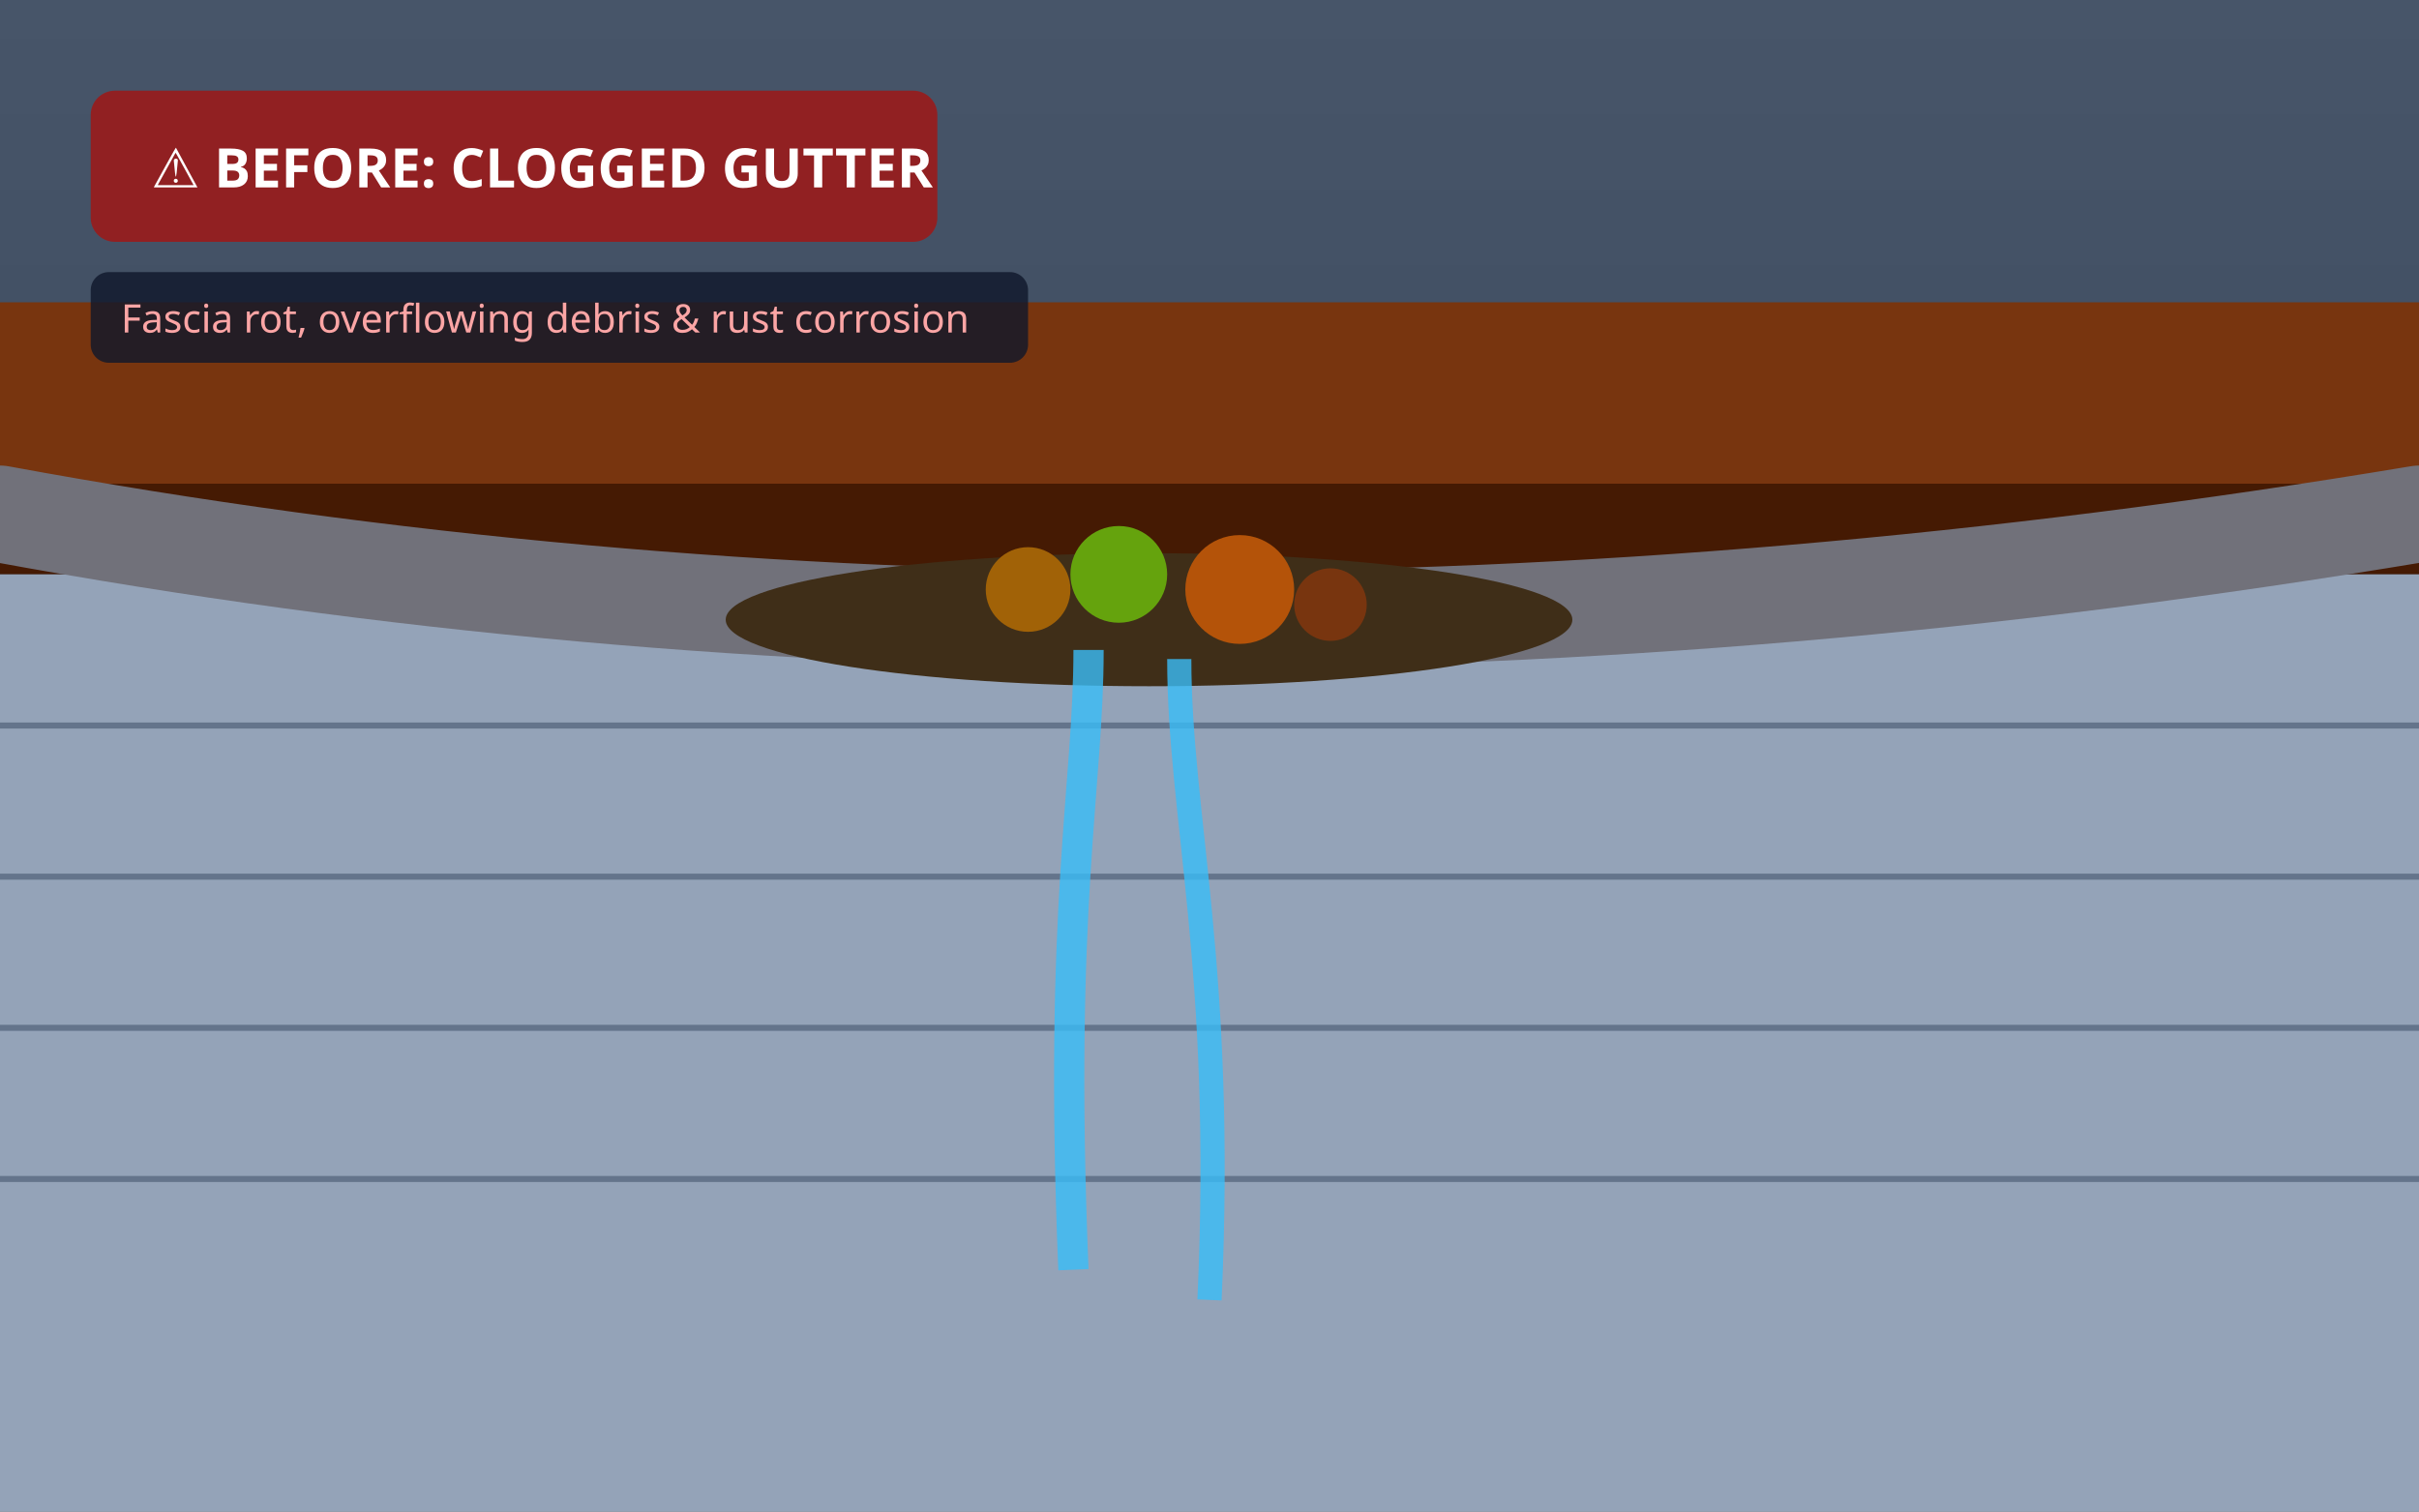
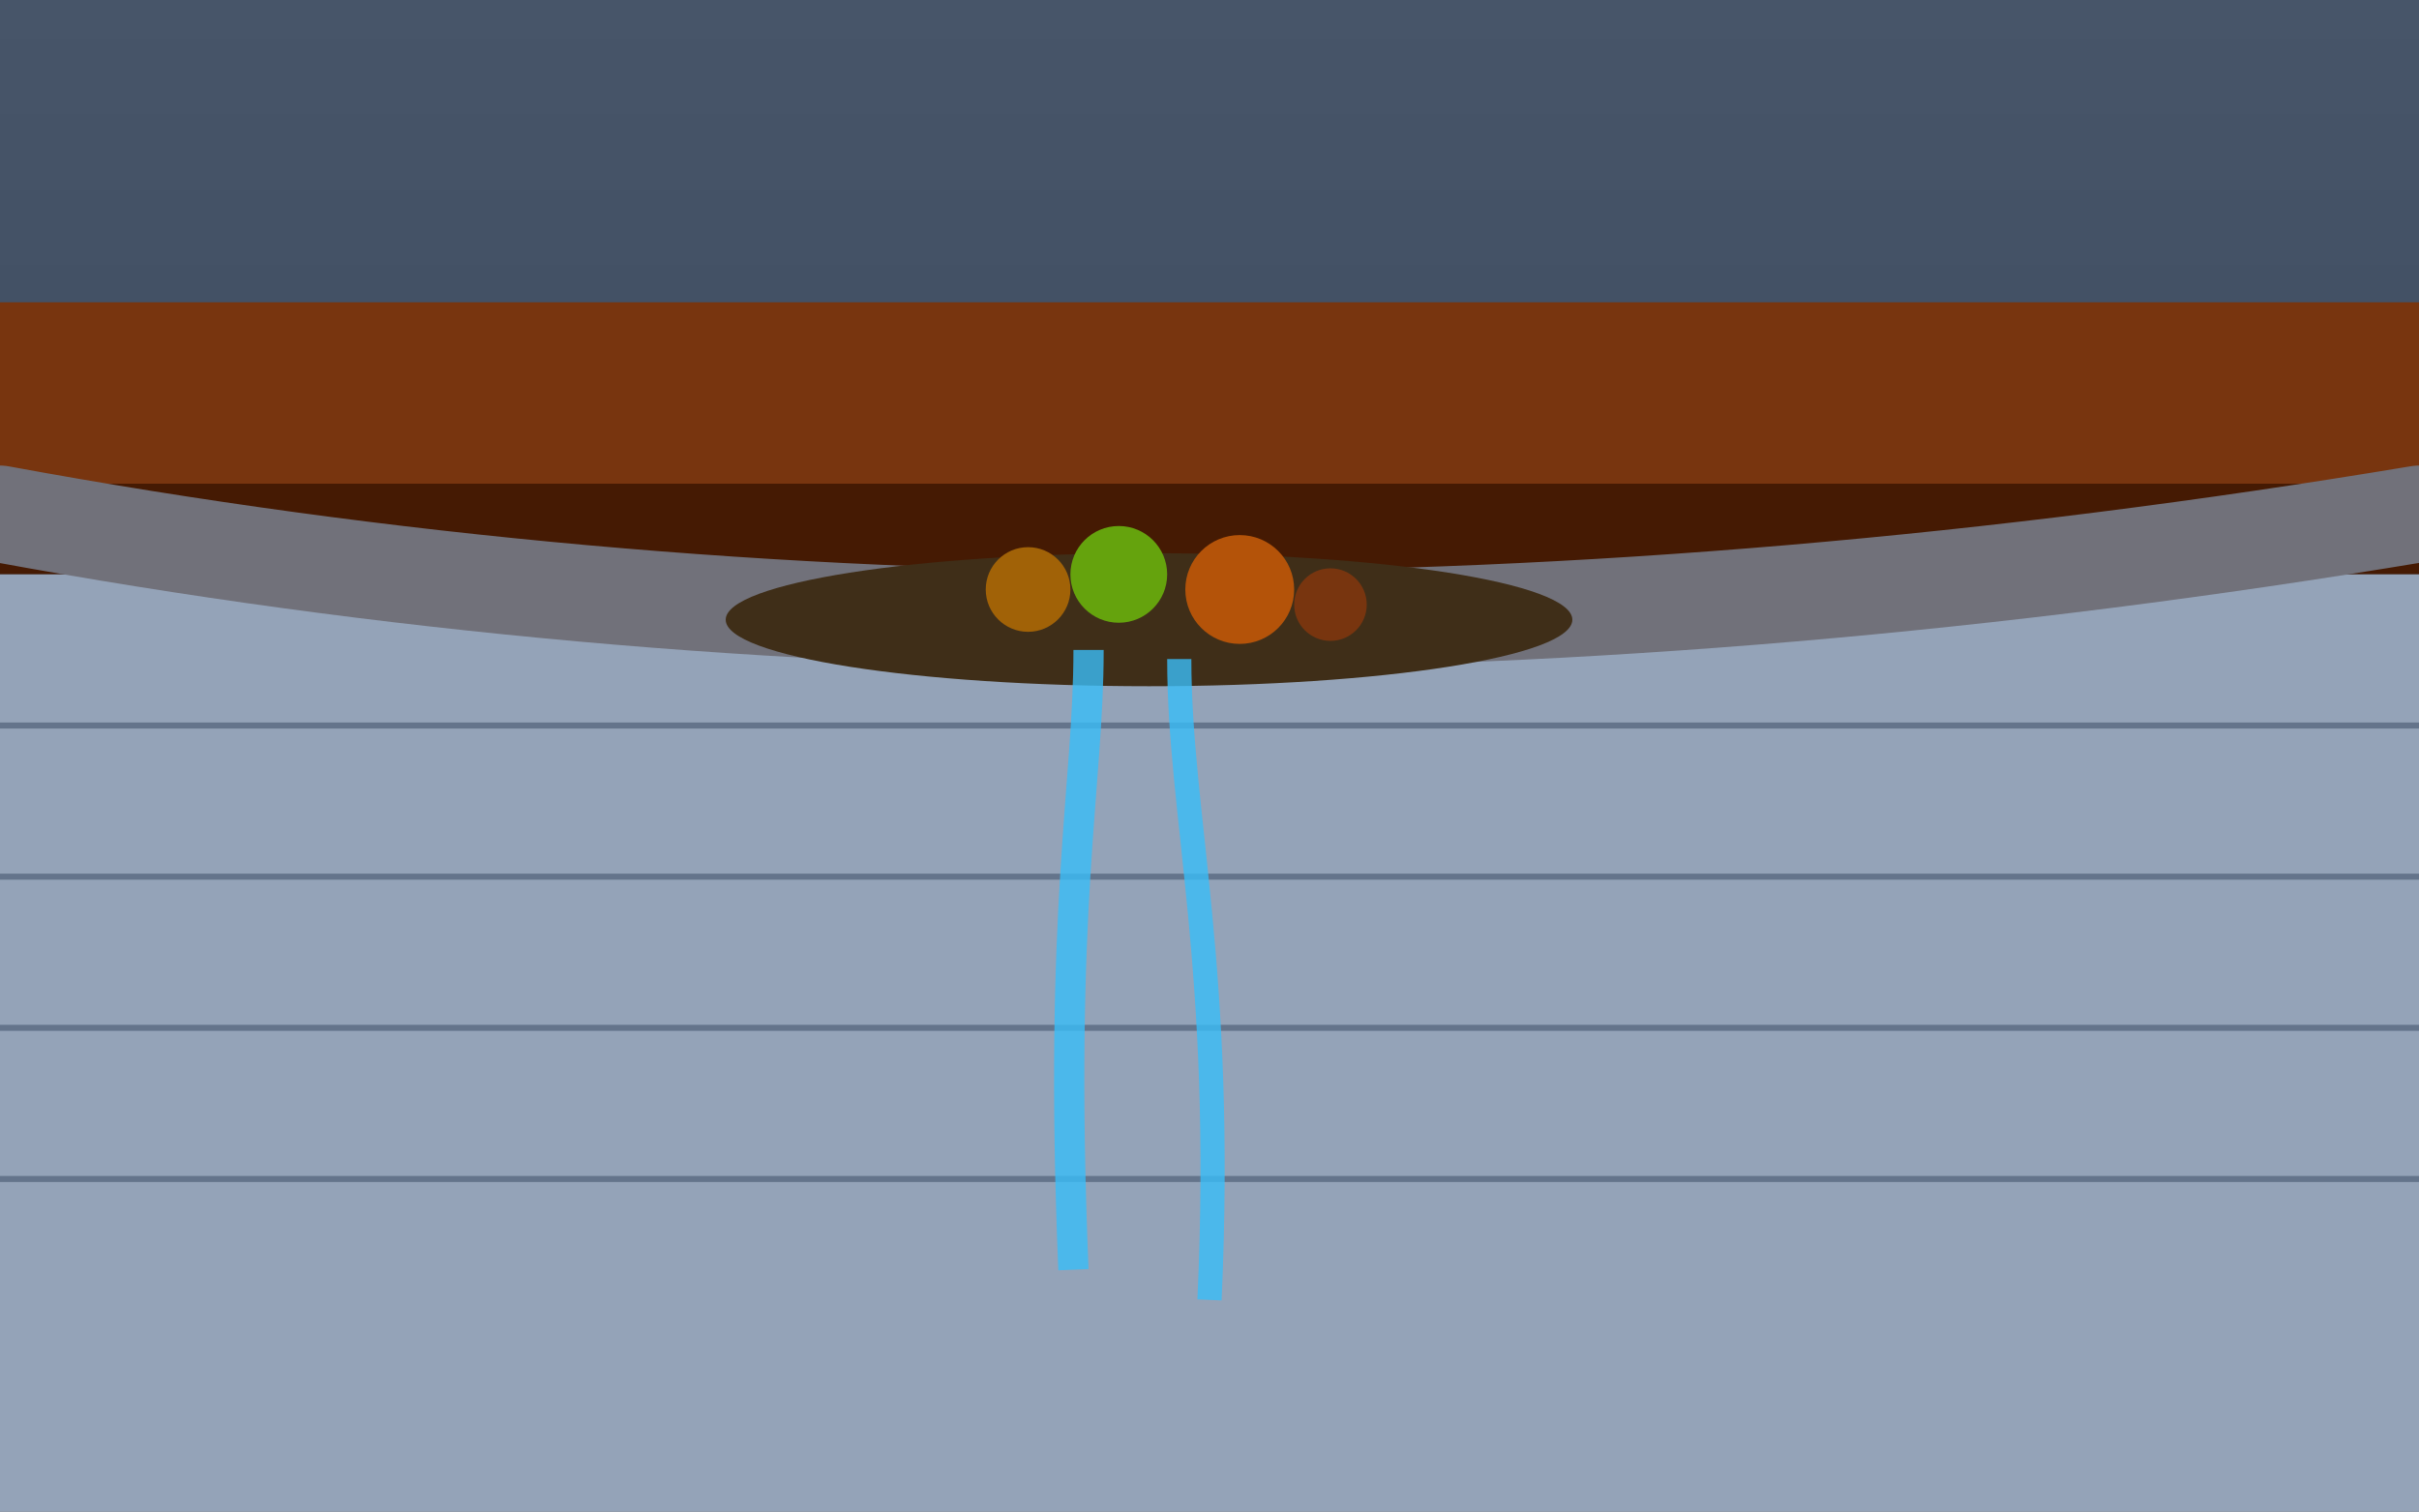
<svg xmlns="http://www.w3.org/2000/svg" viewBox="0 0 800 500" width="800" height="500">
  <defs>
+     <style>text, rect[rx="8"], rect[rx="6"] { display: none; }</style>
    <linearGradient id="cloudySky" x1="0%" y1="0%" x2="0%" y2="100%">
      <stop offset="0%" stop-color="#475569" />
      <stop offset="100%" stop-color="#334155" />
    </linearGradient>
  </defs>
  <rect width="800" height="500" fill="url(#cloudySky)" />
  <polygon points="0,100 800,100 800,160 0,160" fill="#78350f" />
  <polygon points="0,160 800,160 800,190 0,190" fill="#451a03" />
  <line x1="250" y1="190" x2="250" y2="280" stroke="#1c1917" stroke-width="8" opacity="0.7" />
  <line x1="480" y1="190" x2="480" y2="310" stroke="#1c1917" stroke-width="12" opacity="0.7" />
  <rect x="0" y="190" width="800" height="310" fill="#94a3b8" />
  <line x1="0" y1="240" x2="800" y2="240" stroke="#64748b" stroke-width="2" />
  <line x1="0" y1="290" x2="800" y2="290" stroke="#64748b" stroke-width="2" />
  <line x1="0" y1="340" x2="800" y2="340" stroke="#64748b" stroke-width="2" />
  <line x1="0" y1="390" x2="800" y2="390" stroke="#64748b" stroke-width="2" />
  <path d="M 0,170 Q 380,240 800,170" fill="none" stroke="#71717a" stroke-width="32" stroke-linecap="round" />
  <path d="M 300,205 Q 380,225 460,205" fill="none" stroke="#ea580c" stroke-width="20" />
  <ellipse cx="380" cy="205" rx="140" ry="22" fill="#3f2e18" />
  <circle cx="340" cy="195" r="14" fill="#a16207" />
  <circle cx="370" cy="190" r="16" fill="#65a30d" />
  <circle cx="410" cy="195" r="18" fill="#b45309" />
  <circle cx="440" cy="200" r="12" fill="#78350f" />
  <path d="M 360,215 C 360,260 350,300 355,420" fill="none" stroke="#38bdf8" stroke-width="10" opacity="0.8" />
  <path d="M 390,218 C 390,270 405,320 400,430" fill="none" stroke="#38bdf8" stroke-width="8" opacity="0.8" />
  <rect x="30" y="30" width="280" height="50" rx="8" fill="#991b1b" opacity="0.9" />
  <text x="50" y="62" fill="#ffffff" font-family="system-ui, sans-serif" font-weight="bold" font-size="18">⚠️ BEFORE: CLOGGED GUTTER</text>
  <rect x="30" y="90" width="310" height="30" rx="6" fill="#0f172a" opacity="0.8" />
  <text x="40" y="110" fill="#fca5a5" font-family="system-ui, sans-serif" font-size="13">Fascia rot, overflowing debris &amp; rust corrosion</text>
</svg>
